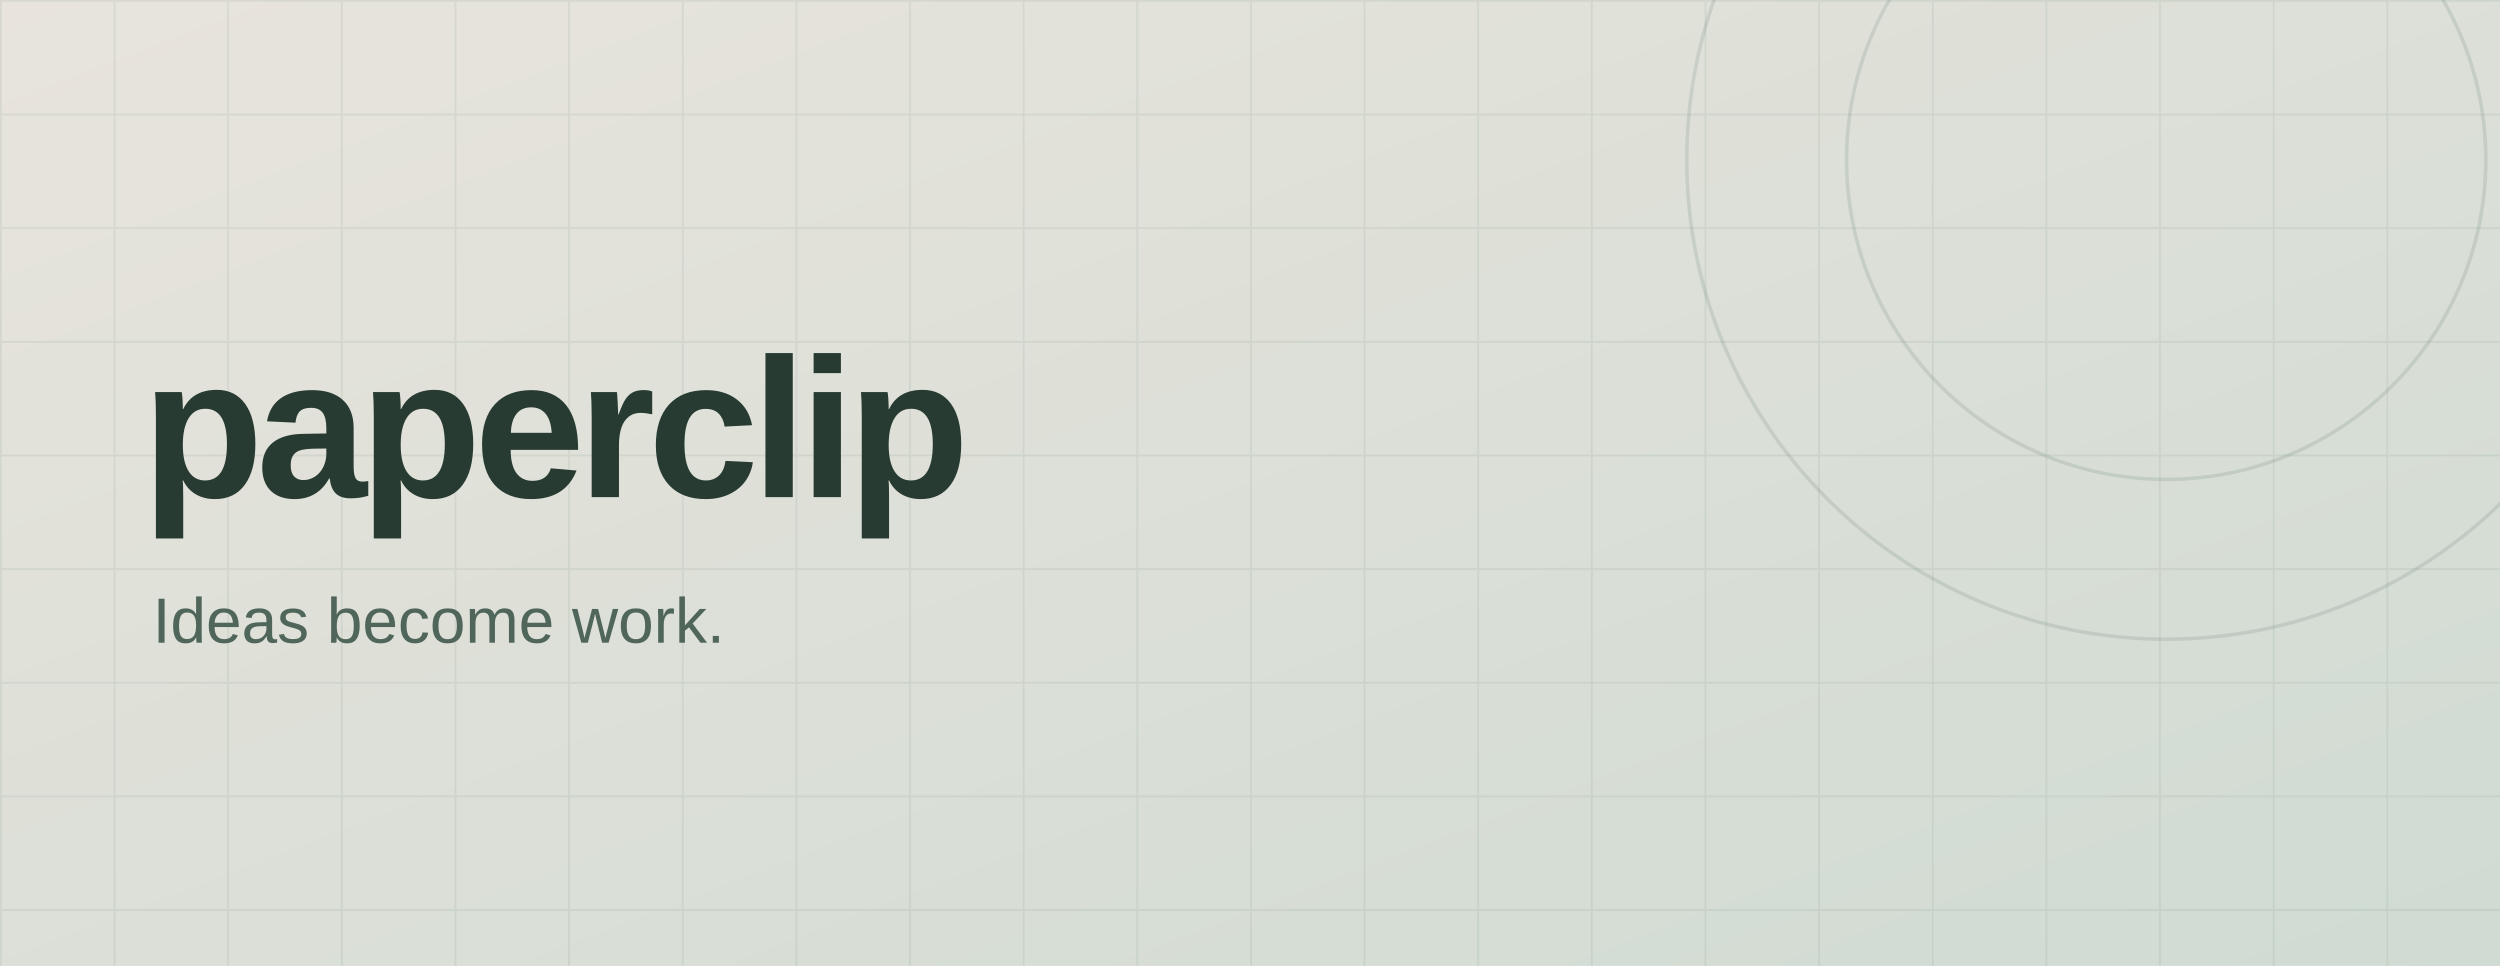
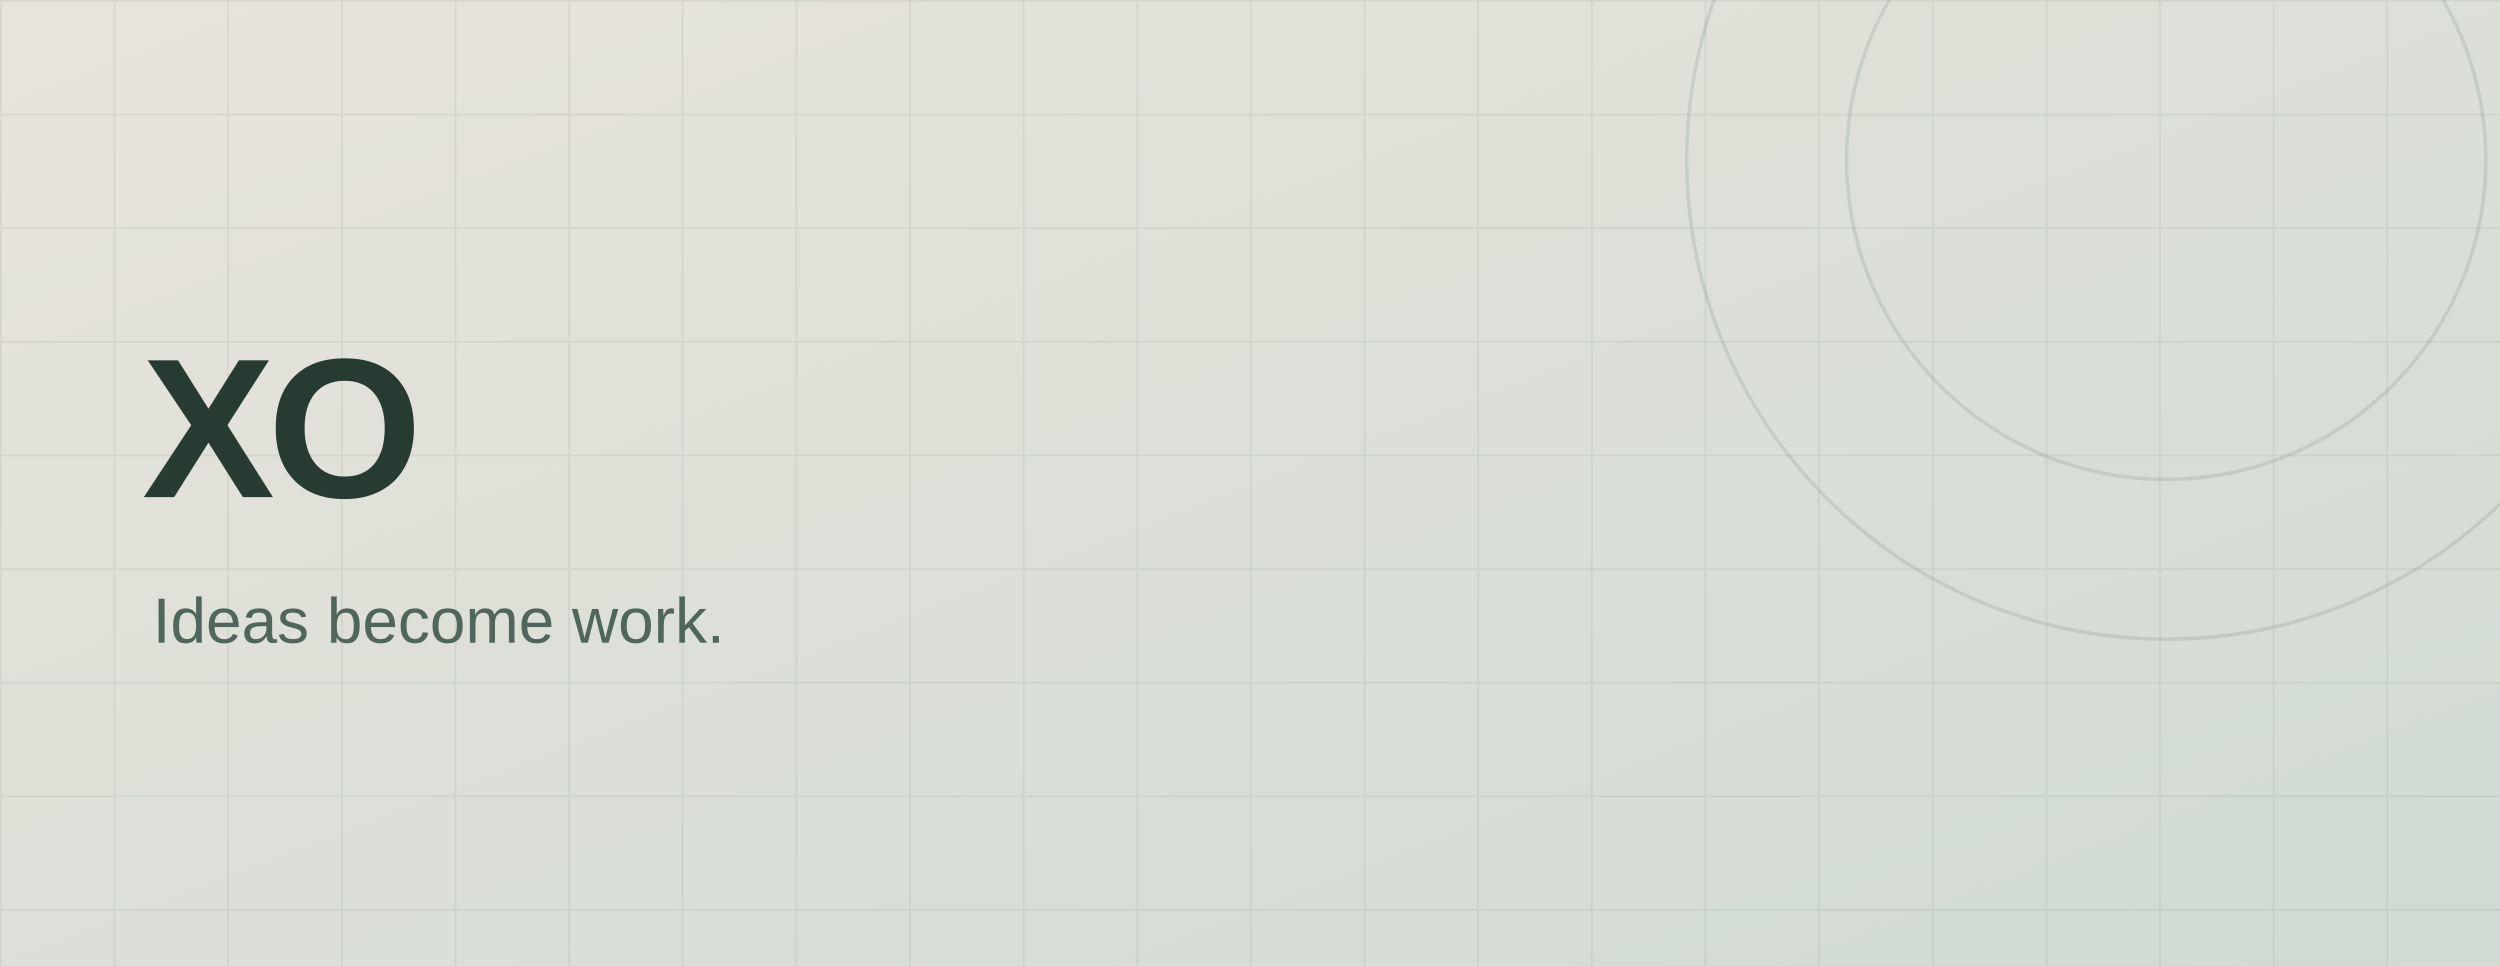
<svg xmlns="http://www.w3.org/2000/svg" width="704" height="272" viewBox="0 0 704 272">
  <defs>
    <linearGradient id="background" x2="1" y2="1">
      <stop stop-color="#e8e4dc" />
      <stop offset="1" stop-color="#d0dbd3" />
    </linearGradient>
    <pattern id="grid" width="32" height="32" patternUnits="userSpaceOnUse">
      <path d="M32 0H0V32" fill="none" stroke="#677d72" stroke-opacity=".12" />
    </pattern>
  </defs>
  <path fill="url(#background)" d="M0 0h704v272H0z" />
  <path fill="url(#grid)" d="M0 0h704v272H0z" />
  <circle cx="610" cy="45" r="135" fill="none" stroke="#677d72" stroke-opacity=".18" />
  <circle cx="610" cy="45" r="90" fill="none" stroke="#677d72" stroke-opacity=".18" />
-   <text x="40" y="140" font-family="Arial,sans-serif" font-size="56" font-weight="700" letter-spacing="-2" fill="#273b32">paperclip</text>
+   <text x="40" y="140" font-family="Arial,sans-serif" font-size="56" font-weight="700" letter-spacing="-2" fill="#273b32">XO</text>
  <text x="43" y="181" font-family="Arial,sans-serif" font-size="18" fill="#50665b">Ideas become work.</text>
</svg>
